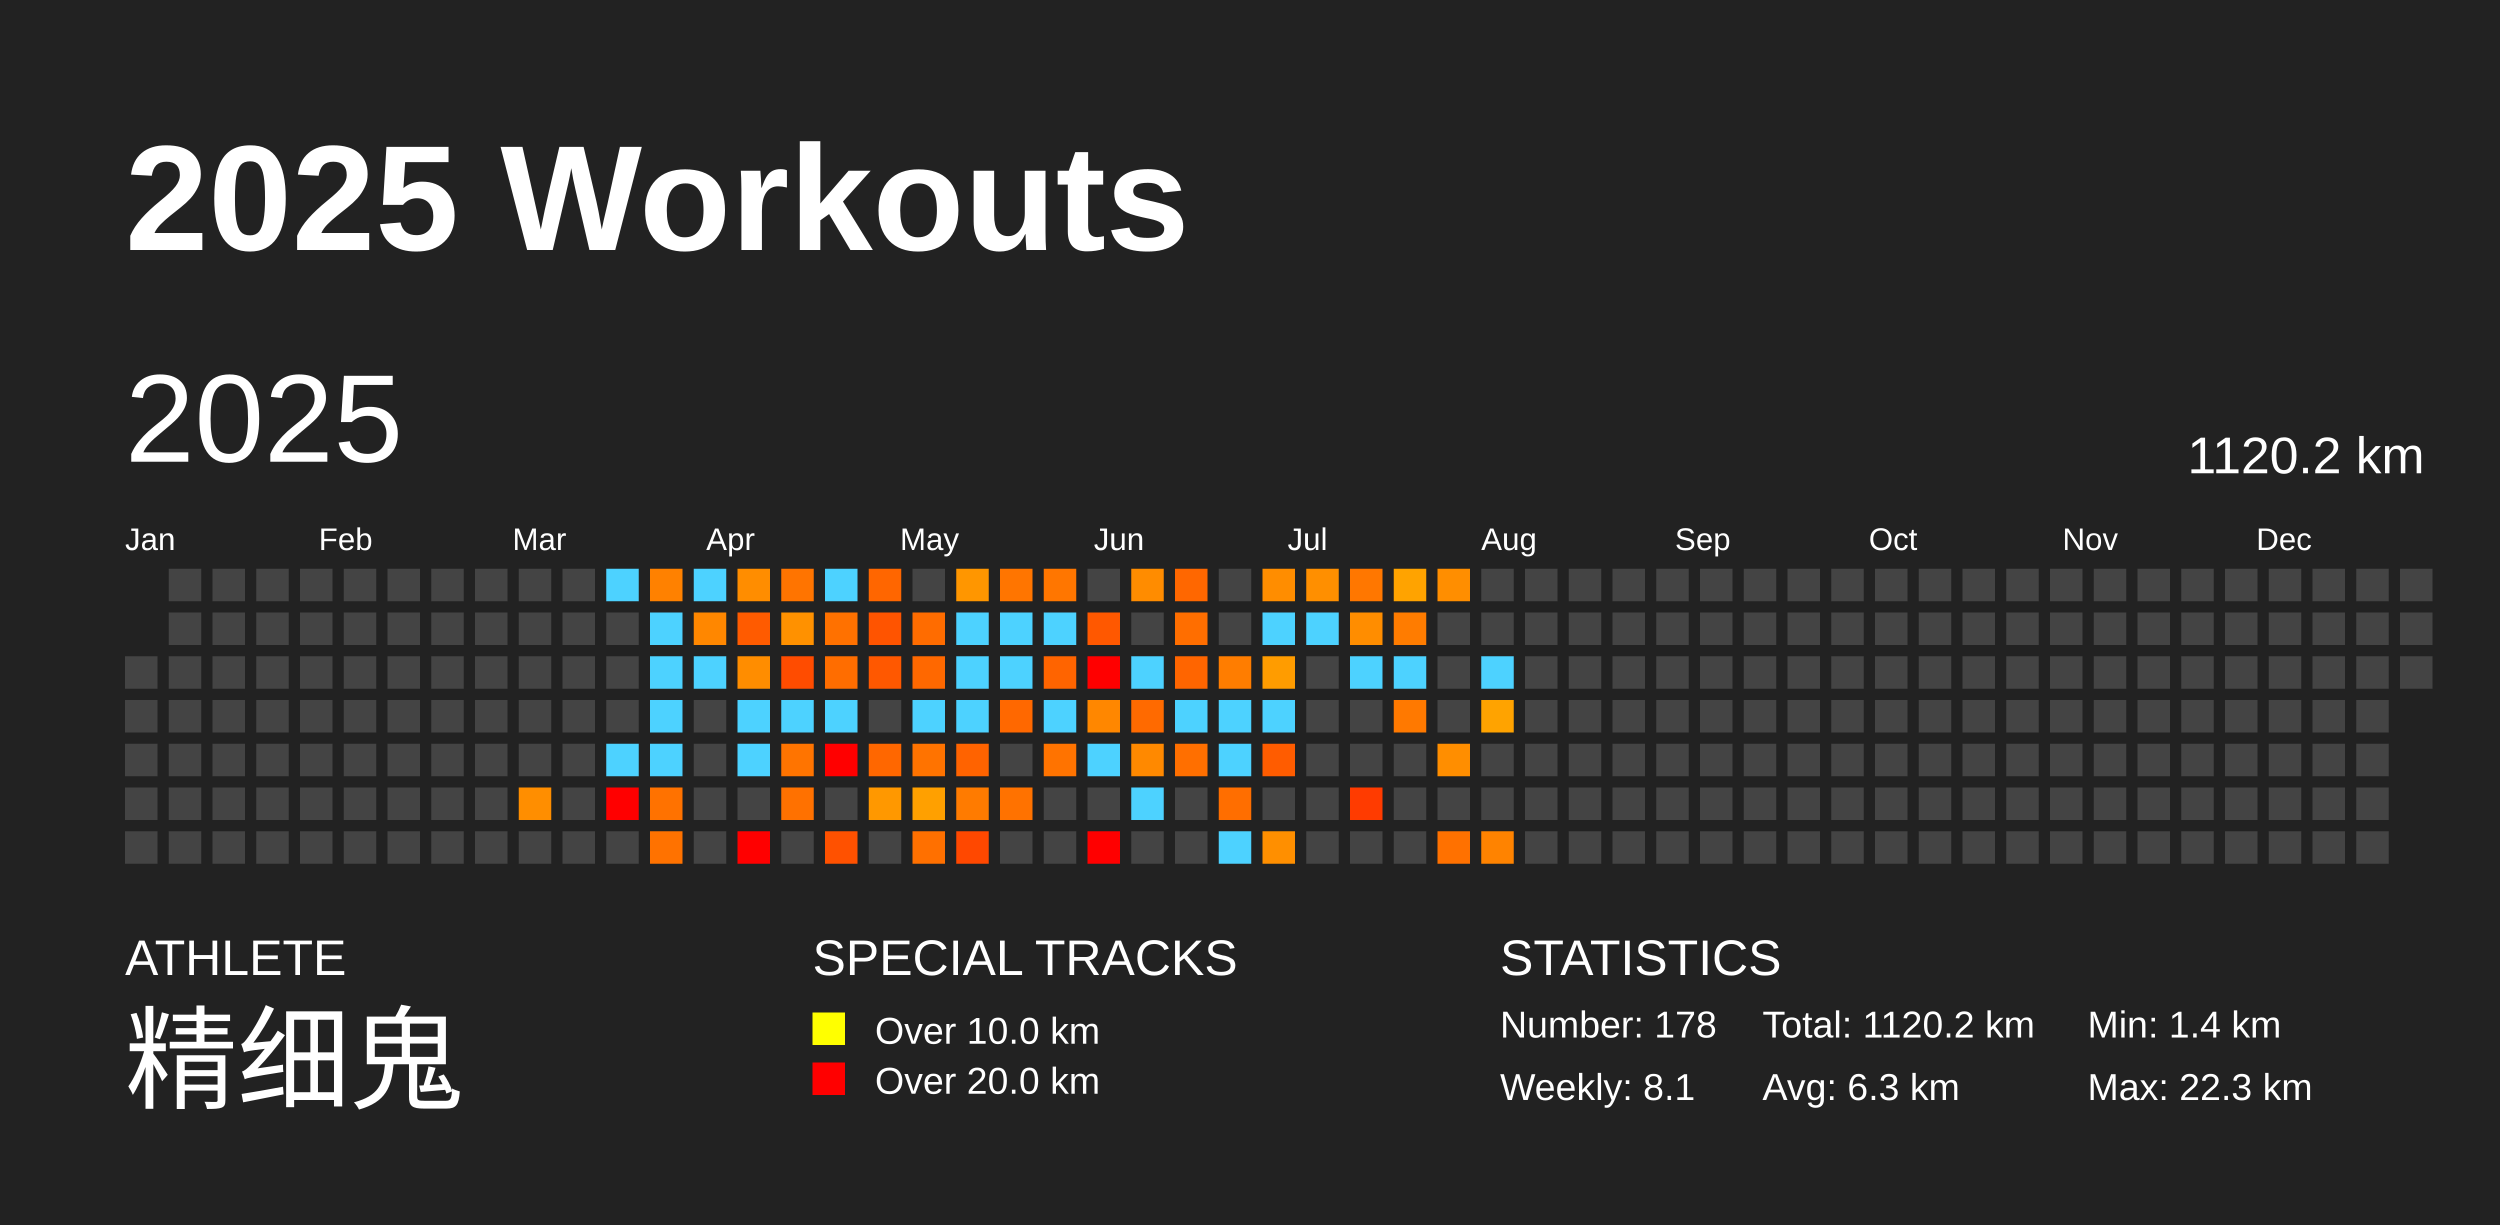
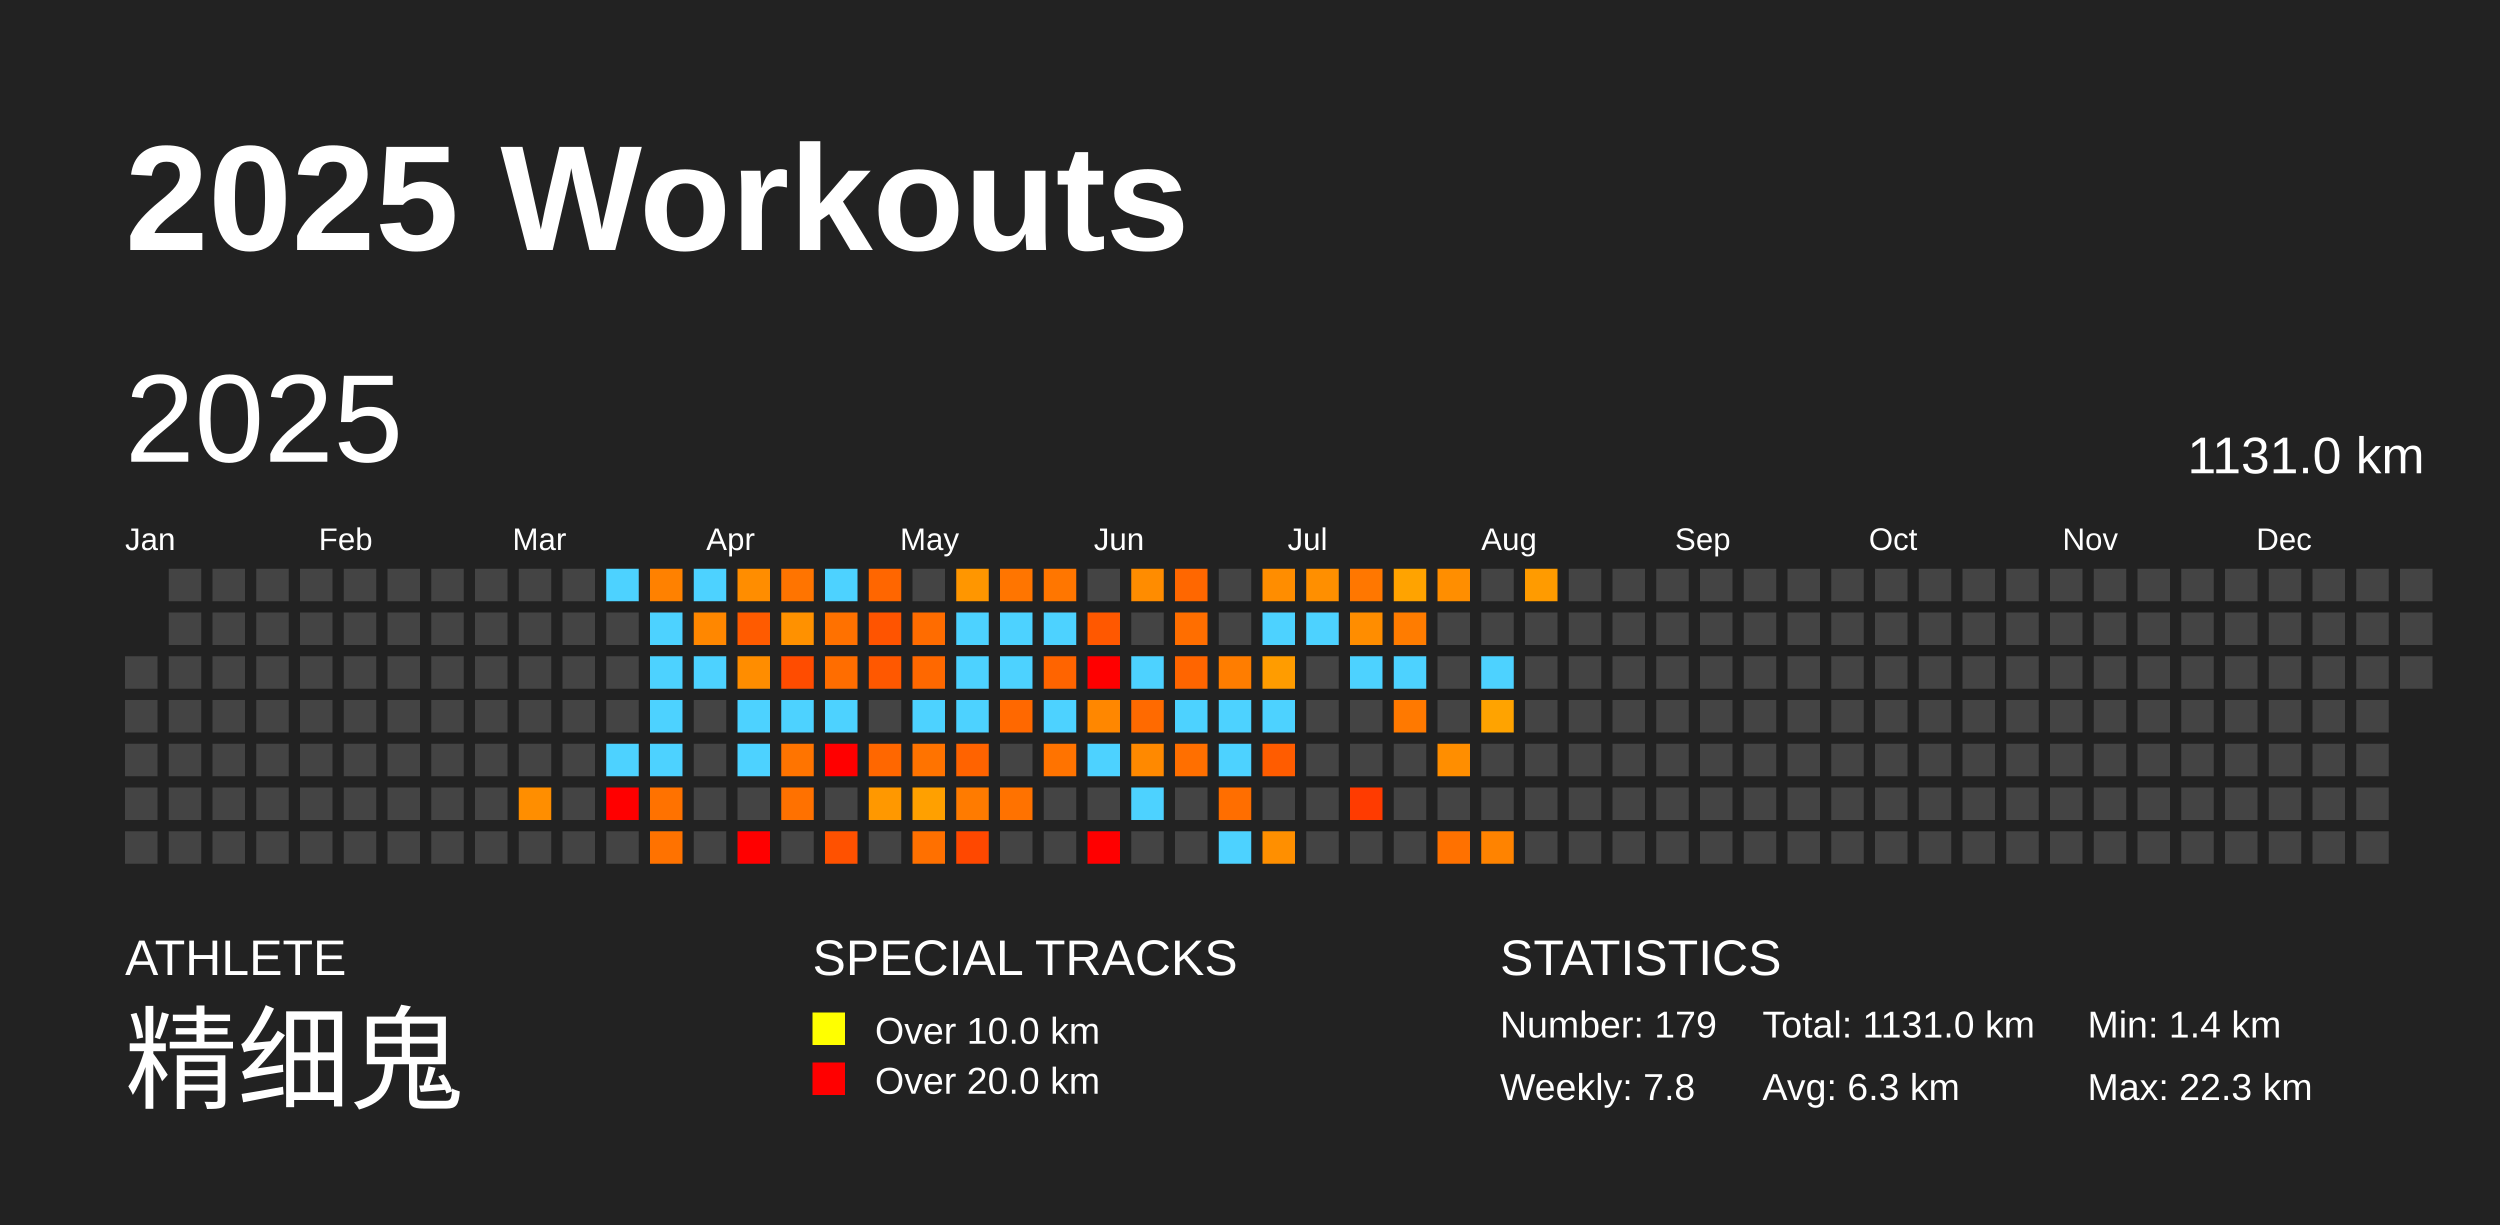
<svg xmlns="http://www.w3.org/2000/svg" baseProfile="full" height="98mm" version="1.1" viewBox="0,0,200,98" width="200mm">
  <defs />
  <rect fill="#222222" height="98" width="200" x="0" y="0" />
  <text fill="#FFFFFF" style="font-size:12px; font-family:Arial; font-weight:bold;" x="10" y="20">2025 Workouts</text>
  <text fill="#FFFFFF" style="font-size:4px; font-family:Arial" x="10" y="78">ATHLETE</text>
  <text fill="#FFFFFF" style="font-size:9px; font-family:Arial" x="10" y="88">精细鬼</text>
  <text fill="#FFFFFF" style="font-size:4px; font-family:Arial" x="65" y="78">SPECIAL TRACKS</text>
  <rect fill="yellow" height="2.6" width="2.6" x="65" y="81" />
  <text fill="#FFFFFF" style="font-size:3px; font-family:Arial" x="70" y="83.5">Over 10.0 km</text>
  <rect fill="red" height="2.6" width="2.6" x="65" y="85" />
  <text fill="#FFFFFF" style="font-size:3px; font-family:Arial" x="70" y="87.5">Over 20.0 km</text>
  <text fill="#FFFFFF" style="font-size:4px; font-family:Arial" x="120" y="78">STATISTICS</text>
-   <text fill="#FFFFFF" style="font-size:3px; font-family:Arial" x="120" y="83">Number: 178</text>
-   <text fill="#FFFFFF" style="font-size:3px; font-family:Arial" x="120" y="88">Weekly: 8.1</text>
-   <text fill="#FFFFFF" style="font-size:3px; font-family:Arial" x="141" y="83">Total: 1120.2 km</text>
+   <text fill="#FFFFFF" style="font-size:3px; font-family:Arial" x="120" y="83">Number: 179</text>
+   <text fill="#FFFFFF" style="font-size:3px; font-family:Arial" x="120" y="88">Weekly: 7.8</text>
+   <text fill="#FFFFFF" style="font-size:3px; font-family:Arial" x="141" y="83">Total: 1131.0 km</text>
  <text fill="#FFFFFF" style="font-size:3px; font-family:Arial" x="141" y="88">Avg: 6.3 km</text>
  <text fill="#FFFFFF" style="font-size:3px; font-family:Arial" x="167" y="83">Min: 1.4 km</text>
  <text fill="#FFFFFF" style="font-size:3px; font-family:Arial" x="167" y="88">Max: 22.3 km</text>
  <text dominant-baseline="hanging" fill="#FFFFFF" style="font-size:10.0px; font-family:Arial;" x="10" y="30">2025</text>
-   <text dominant-baseline="hanging" fill="#FFFFFF" style="font-size:4.125px; font-family:Arial;" x="175" y="35">1120.2 km</text>
+   <text dominant-baseline="hanging" fill="#FFFFFF" style="font-size:4.125px; font-family:Arial;" x="175" y="35">1131.0 km</text>
  <text fill="#FFFFFF" style="font-size:2.5px; font-family:Arial" x="10.0" y="44">Jan</text>
  <text fill="#FFFFFF" style="font-size:2.5px; font-family:Arial" x="25.5" y="44">Feb</text>
  <text fill="#FFFFFF" style="font-size:2.5px; font-family:Arial" x="41.0" y="44">Mar</text>
  <text fill="#FFFFFF" style="font-size:2.5px; font-family:Arial" x="56.5" y="44">Apr</text>
  <text fill="#FFFFFF" style="font-size:2.5px; font-family:Arial" x="72.0" y="44">May</text>
  <text fill="#FFFFFF" style="font-size:2.5px; font-family:Arial" x="87.5" y="44">Jun</text>
  <text fill="#FFFFFF" style="font-size:2.5px; font-family:Arial" x="103.0" y="44">Jul</text>
  <text fill="#FFFFFF" style="font-size:2.5px; font-family:Arial" x="118.5" y="44">Aug</text>
  <text fill="#FFFFFF" style="font-size:2.5px; font-family:Arial" x="134.0" y="44">Sep</text>
  <text fill="#FFFFFF" style="font-size:2.5px; font-family:Arial" x="149.5" y="44">Oct</text>
  <text fill="#FFFFFF" style="font-size:2.5px; font-family:Arial" x="165.0" y="44">Nov</text>
  <text fill="#FFFFFF" style="font-size:2.5px; font-family:Arial" x="180.5" y="44">Dec</text>
  <rect fill="#444444" height="2.6" width="2.6" x="10.0" y="52.5" />
  <rect fill="#444444" height="2.6" width="2.6" x="10.0" y="56.0" />
  <rect fill="#444444" height="2.6" width="2.6" x="10.0" y="59.5" />
  <rect fill="#444444" height="2.6" width="2.6" x="10.0" y="63.0" />
  <rect fill="#444444" height="2.6" width="2.6" x="10.0" y="66.5" />
  <rect fill="#444444" height="2.6" width="2.6" x="13.5" y="45.5" />
  <rect fill="#444444" height="2.6" width="2.6" x="13.5" y="49.0" />
  <rect fill="#444444" height="2.6" width="2.6" x="13.5" y="52.5" />
  <rect fill="#444444" height="2.6" width="2.6" x="13.5" y="56.0" />
  <rect fill="#444444" height="2.6" width="2.6" x="13.5" y="59.5" />
  <rect fill="#444444" height="2.6" width="2.6" x="13.5" y="63.0" />
  <rect fill="#444444" height="2.6" width="2.6" x="13.5" y="66.5" />
  <rect fill="#444444" height="2.6" width="2.6" x="17.0" y="45.5" />
  <rect fill="#444444" height="2.6" width="2.6" x="17.0" y="49.0" />
  <rect fill="#444444" height="2.6" width="2.6" x="17.0" y="52.5" />
  <rect fill="#444444" height="2.6" width="2.6" x="17.0" y="56.0" />
  <rect fill="#444444" height="2.6" width="2.6" x="17.0" y="59.5" />
  <rect fill="#444444" height="2.6" width="2.6" x="17.0" y="63.0" />
  <rect fill="#444444" height="2.6" width="2.6" x="17.0" y="66.5" />
  <rect fill="#444444" height="2.6" width="2.6" x="20.5" y="45.5" />
  <rect fill="#444444" height="2.6" width="2.6" x="20.5" y="49.0" />
  <rect fill="#444444" height="2.6" width="2.6" x="20.5" y="52.5" />
  <rect fill="#444444" height="2.6" width="2.6" x="20.5" y="56.0" />
  <rect fill="#444444" height="2.6" width="2.6" x="20.5" y="59.5" />
  <rect fill="#444444" height="2.6" width="2.6" x="20.5" y="63.0" />
  <rect fill="#444444" height="2.6" width="2.6" x="20.5" y="66.5" />
  <rect fill="#444444" height="2.6" width="2.6" x="24.0" y="45.5" />
  <rect fill="#444444" height="2.6" width="2.6" x="24.0" y="49.0" />
  <rect fill="#444444" height="2.6" width="2.6" x="24.0" y="52.5" />
  <rect fill="#444444" height="2.6" width="2.6" x="24.0" y="56.0" />
  <rect fill="#444444" height="2.6" width="2.6" x="24.0" y="59.5" />
  <rect fill="#444444" height="2.6" width="2.6" x="24.0" y="63.0" />
  <rect fill="#444444" height="2.6" width="2.6" x="24.0" y="66.5" />
  <rect fill="#444444" height="2.6" width="2.6" x="27.5" y="45.5" />
  <rect fill="#444444" height="2.6" width="2.6" x="27.5" y="49.0" />
  <rect fill="#444444" height="2.6" width="2.6" x="27.5" y="52.5" />
  <rect fill="#444444" height="2.6" width="2.6" x="27.5" y="56.0" />
  <rect fill="#444444" height="2.6" width="2.6" x="27.5" y="59.5" />
  <rect fill="#444444" height="2.6" width="2.6" x="27.5" y="63.0" />
  <rect fill="#444444" height="2.6" width="2.6" x="27.5" y="66.5" />
  <rect fill="#444444" height="2.6" width="2.6" x="31.0" y="45.5" />
  <rect fill="#444444" height="2.6" width="2.6" x="31.0" y="49.0" />
  <rect fill="#444444" height="2.6" width="2.6" x="31.0" y="52.5" />
  <rect fill="#444444" height="2.6" width="2.6" x="31.0" y="56.0" />
  <rect fill="#444444" height="2.6" width="2.6" x="31.0" y="59.5" />
  <rect fill="#444444" height="2.6" width="2.6" x="31.0" y="63.0" />
  <rect fill="#444444" height="2.6" width="2.6" x="31.0" y="66.5" />
  <rect fill="#444444" height="2.6" width="2.6" x="34.5" y="45.5" />
  <rect fill="#444444" height="2.6" width="2.6" x="34.5" y="49.0" />
  <rect fill="#444444" height="2.6" width="2.6" x="34.5" y="52.5" />
  <rect fill="#444444" height="2.6" width="2.6" x="34.5" y="56.0" />
  <rect fill="#444444" height="2.6" width="2.6" x="34.5" y="59.5" />
  <rect fill="#444444" height="2.6" width="2.6" x="34.5" y="63.0" />
  <rect fill="#444444" height="2.6" width="2.6" x="34.5" y="66.5" />
  <rect fill="#444444" height="2.6" width="2.6" x="38.0" y="45.5" />
  <rect fill="#444444" height="2.6" width="2.6" x="38.0" y="49.0" />
  <rect fill="#444444" height="2.6" width="2.6" x="38.0" y="52.5" />
  <rect fill="#444444" height="2.6" width="2.6" x="38.0" y="56.0" />
  <rect fill="#444444" height="2.6" width="2.6" x="38.0" y="59.5" />
  <rect fill="#444444" height="2.6" width="2.6" x="38.0" y="63.0" />
  <rect fill="#444444" height="2.6" width="2.6" x="38.0" y="66.5" />
  <rect fill="#444444" height="2.6" width="2.6" x="41.5" y="45.5" />
  <rect fill="#444444" height="2.6" width="2.6" x="41.5" y="49.0" />
  <rect fill="#444444" height="2.6" width="2.6" x="41.5" y="52.5" />
  <rect fill="#444444" height="2.6" width="2.6" x="41.5" y="56.0" />
  <rect fill="#444444" height="2.6" width="2.6" x="41.5" y="59.5" />
  <rect fill="#ff8e00" height="2.6" width="2.6" x="41.5" y="63.0" />
  <rect fill="#444444" height="2.6" width="2.6" x="41.5" y="66.5" />
  <rect fill="#444444" height="2.6" width="2.6" x="45.0" y="45.5" />
  <rect fill="#444444" height="2.6" width="2.6" x="45.0" y="49.0" />
  <rect fill="#444444" height="2.6" width="2.6" x="45.0" y="52.5" />
  <rect fill="#444444" height="2.6" width="2.6" x="45.0" y="56.0" />
  <rect fill="#444444" height="2.6" width="2.6" x="45.0" y="59.5" />
  <rect fill="#444444" height="2.6" width="2.6" x="45.0" y="63.0" />
  <rect fill="#444444" height="2.6" width="2.6" x="45.0" y="66.5" />
  <rect fill="#4dd2ff" height="2.6" width="2.6" x="48.5" y="45.5" />
  <rect fill="#444444" height="2.6" width="2.6" x="48.5" y="49.0" />
  <rect fill="#444444" height="2.6" width="2.6" x="48.5" y="52.5" />
  <rect fill="#444444" height="2.6" width="2.6" x="48.5" y="56.0" />
  <rect fill="#4dd2ff" height="2.6" width="2.6" x="48.5" y="59.5" />
  <rect fill="red" height="2.6" width="2.6" x="48.5" y="63.0" />
  <rect fill="#444444" height="2.6" width="2.6" x="48.5" y="66.5" />
  <rect fill="#ff8100" height="2.6" width="2.6" x="52.0" y="45.5" />
  <rect fill="#4dd2ff" height="2.6" width="2.6" x="52.0" y="49.0" />
  <rect fill="#4dd2ff" height="2.6" width="2.6" x="52.0" y="52.5" />
  <rect fill="#4dd2ff" height="2.6" width="2.6" x="52.0" y="56.0" />
  <rect fill="#4dd2ff" height="2.6" width="2.6" x="52.0" y="59.5" />
  <rect fill="#ff7200" height="2.6" width="2.6" x="52.0" y="63.0" />
  <rect fill="#ff7200" height="2.6" width="2.6" x="52.0" y="66.5" />
  <rect fill="#4dd2ff" height="2.6" width="2.6" x="55.5" y="45.5" />
  <rect fill="#ff8700" height="2.6" width="2.6" x="55.5" y="49.0" />
  <rect fill="#4dd2ff" height="2.6" width="2.6" x="55.5" y="52.5" />
  <rect fill="#444444" height="2.6" width="2.6" x="55.5" y="56.0" />
  <rect fill="#444444" height="2.6" width="2.6" x="55.5" y="59.5" />
  <rect fill="#444444" height="2.6" width="2.6" x="55.5" y="63.0" />
  <rect fill="#444444" height="2.6" width="2.6" x="55.5" y="66.5" />
  <rect fill="#ff8d00" height="2.6" width="2.6" x="59.0" y="45.5" />
  <rect fill="#ff5b00" height="2.6" width="2.6" x="59.0" y="49.0" />
  <rect fill="#ff8d00" height="2.6" width="2.6" x="59.0" y="52.5" />
  <rect fill="#4dd2ff" height="2.6" width="2.6" x="59.0" y="56.0" />
  <rect fill="#4dd2ff" height="2.6" width="2.6" x="59.0" y="59.5" />
  <rect fill="#444444" height="2.6" width="2.6" x="59.0" y="63.0" />
  <rect fill="red" height="2.6" width="2.6" x="59.0" y="66.5" />
  <rect fill="#ff7400" height="2.6" width="2.6" x="62.5" y="45.5" />
  <rect fill="#ff9100" height="2.6" width="2.6" x="62.5" y="49.0" />
  <rect fill="#ff4c00" height="2.6" width="2.6" x="62.5" y="52.5" />
  <rect fill="#4dd2ff" height="2.6" width="2.6" x="62.5" y="56.0" />
  <rect fill="#ff7400" height="2.6" width="2.6" x="62.5" y="59.5" />
  <rect fill="#ff7100" height="2.6" width="2.6" x="62.5" y="63.0" />
  <rect fill="#444444" height="2.6" width="2.6" x="62.5" y="66.5" />
  <rect fill="#4dd2ff" height="2.6" width="2.6" x="66.0" y="45.5" />
  <rect fill="#ff7100" height="2.6" width="2.6" x="66.0" y="49.0" />
  <rect fill="#ff6d00" height="2.6" width="2.6" x="66.0" y="52.5" />
  <rect fill="#4dd2ff" height="2.6" width="2.6" x="66.0" y="56.0" />
  <rect fill="red" height="2.6" width="2.6" x="66.0" y="59.5" />
  <rect fill="#444444" height="2.6" width="2.6" x="66.0" y="63.0" />
  <rect fill="#ff5100" height="2.6" width="2.6" x="66.0" y="66.5" />
  <rect fill="#ff6600" height="2.6" width="2.6" x="69.5" y="45.5" />
  <rect fill="#ff5400" height="2.6" width="2.6" x="69.5" y="49.0" />
  <rect fill="#ff5800" height="2.6" width="2.6" x="69.5" y="52.5" />
  <rect fill="#444444" height="2.6" width="2.6" x="69.5" y="56.0" />
  <rect fill="#ff6700" height="2.6" width="2.6" x="69.5" y="59.5" />
  <rect fill="#ff9800" height="2.6" width="2.6" x="69.5" y="63.0" />
  <rect fill="#444444" height="2.6" width="2.6" x="69.5" y="66.5" />
  <rect fill="#444444" height="2.6" width="2.6" x="73.0" y="45.5" />
  <rect fill="#ff6c00" height="2.6" width="2.6" x="73.0" y="49.0" />
  <rect fill="#ff6800" height="2.6" width="2.6" x="73.0" y="52.5" />
  <rect fill="#4dd2ff" height="2.6" width="2.6" x="73.0" y="56.0" />
  <rect fill="#ff7300" height="2.6" width="2.6" x="73.0" y="59.5" />
  <rect fill="#ffa000" height="2.6" width="2.6" x="73.0" y="63.0" />
  <rect fill="#ff7000" height="2.6" width="2.6" x="73.0" y="66.5" />
  <rect fill="#ff9600" height="2.6" width="2.6" x="76.5" y="45.5" />
  <rect fill="#4dd2ff" height="2.6" width="2.6" x="76.5" y="49.0" />
  <rect fill="#4dd2ff" height="2.6" width="2.6" x="76.5" y="52.5" />
  <rect fill="#4dd2ff" height="2.6" width="2.6" x="76.5" y="56.0" />
  <rect fill="#ff6300" height="2.6" width="2.6" x="76.5" y="59.5" />
  <rect fill="#ff7b00" height="2.6" width="2.6" x="76.5" y="63.0" />
  <rect fill="#ff4800" height="2.6" width="2.6" x="76.5" y="66.5" />
  <rect fill="#ff7500" height="2.6" width="2.6" x="80.0" y="45.5" />
  <rect fill="#4dd2ff" height="2.6" width="2.6" x="80.0" y="49.0" />
  <rect fill="#4dd2ff" height="2.6" width="2.6" x="80.0" y="52.5" />
  <rect fill="#ff6800" height="2.6" width="2.6" x="80.0" y="56.0" />
  <rect fill="#444444" height="2.6" width="2.6" x="80.0" y="59.5" />
  <rect fill="#ff7200" height="2.6" width="2.6" x="80.0" y="63.0" />
  <rect fill="#444444" height="2.6" width="2.6" x="80.0" y="66.5" />
  <rect fill="#ff7600" height="2.6" width="2.6" x="83.5" y="45.5" />
  <rect fill="#4dd2ff" height="2.6" width="2.6" x="83.5" y="49.0" />
  <rect fill="#ff6400" height="2.6" width="2.6" x="83.5" y="52.5" />
  <rect fill="#4dd2ff" height="2.6" width="2.6" x="83.5" y="56.0" />
  <rect fill="#ff7300" height="2.6" width="2.6" x="83.5" y="59.5" />
  <rect fill="#444444" height="2.6" width="2.6" x="83.5" y="63.0" />
  <rect fill="#444444" height="2.6" width="2.6" x="83.5" y="66.5" />
  <rect fill="#444444" height="2.6" width="2.6" x="87.0" y="45.5" />
  <rect fill="#ff5800" height="2.6" width="2.6" x="87.0" y="49.0" />
  <rect fill="red" height="2.6" width="2.6" x="87.0" y="52.5" />
  <rect fill="#ff8700" height="2.6" width="2.6" x="87.0" y="56.0" />
  <rect fill="#4dd2ff" height="2.6" width="2.6" x="87.0" y="59.5" />
  <rect fill="#444444" height="2.6" width="2.6" x="87.0" y="63.0" />
  <rect fill="red" height="2.6" width="2.6" x="87.0" y="66.5" />
  <rect fill="#ff8c00" height="2.6" width="2.6" x="90.5" y="45.5" />
  <rect fill="#444444" height="2.6" width="2.6" x="90.5" y="49.0" />
  <rect fill="#4dd2ff" height="2.6" width="2.6" x="90.5" y="52.5" />
  <rect fill="#ff6a00" height="2.6" width="2.6" x="90.5" y="56.0" />
  <rect fill="#ff8900" height="2.6" width="2.6" x="90.5" y="59.5" />
  <rect fill="#4dd2ff" height="2.6" width="2.6" x="90.5" y="63.0" />
  <rect fill="#444444" height="2.6" width="2.6" x="90.5" y="66.5" />
  <rect fill="#ff6700" height="2.6" width="2.6" x="94.0" y="45.5" />
  <rect fill="#ff6e00" height="2.6" width="2.6" x="94.0" y="49.0" />
  <rect fill="#ff6500" height="2.6" width="2.6" x="94.0" y="52.5" />
  <rect fill="#4dd2ff" height="2.6" width="2.6" x="94.0" y="56.0" />
  <rect fill="#ff6f00" height="2.6" width="2.6" x="94.0" y="59.5" />
  <rect fill="#444444" height="2.6" width="2.6" x="94.0" y="63.0" />
  <rect fill="#444444" height="2.6" width="2.6" x="94.0" y="66.5" />
  <rect fill="#444444" height="2.6" width="2.6" x="97.5" y="45.5" />
  <rect fill="#444444" height="2.6" width="2.6" x="97.5" y="49.0" />
  <rect fill="#ff7d00" height="2.6" width="2.6" x="97.5" y="52.5" />
  <rect fill="#4dd2ff" height="2.6" width="2.6" x="97.5" y="56.0" />
  <rect fill="#4dd2ff" height="2.6" width="2.6" x="97.5" y="59.5" />
  <rect fill="#ff6e00" height="2.6" width="2.6" x="97.5" y="63.0" />
  <rect fill="#4dd2ff" height="2.6" width="2.6" x="97.5" y="66.5" />
  <rect fill="#ff8d00" height="2.6" width="2.6" x="101.0" y="45.5" />
  <rect fill="#4dd2ff" height="2.6" width="2.6" x="101.0" y="49.0" />
  <rect fill="#ff9c00" height="2.6" width="2.6" x="101.0" y="52.5" />
  <rect fill="#4dd2ff" height="2.6" width="2.6" x="101.0" y="56.0" />
  <rect fill="#ff5c00" height="2.6" width="2.6" x="101.0" y="59.5" />
  <rect fill="#444444" height="2.6" width="2.6" x="101.0" y="63.0" />
  <rect fill="#ff8f00" height="2.6" width="2.6" x="101.0" y="66.5" />
  <rect fill="#ff8f00" height="2.6" width="2.6" x="104.5" y="45.5" />
  <rect fill="#4dd2ff" height="2.6" width="2.6" x="104.5" y="49.0" />
  <rect fill="#444444" height="2.6" width="2.6" x="104.5" y="52.5" />
  <rect fill="#444444" height="2.6" width="2.6" x="104.5" y="56.0" />
  <rect fill="#444444" height="2.6" width="2.6" x="104.5" y="59.5" />
  <rect fill="#444444" height="2.6" width="2.6" x="104.5" y="63.0" />
  <rect fill="#444444" height="2.6" width="2.6" x="104.5" y="66.5" />
  <rect fill="#ff7700" height="2.6" width="2.6" x="108.0" y="45.5" />
  <rect fill="#ff8d00" height="2.6" width="2.6" x="108.0" y="49.0" />
  <rect fill="#4dd2ff" height="2.6" width="2.6" x="108.0" y="52.5" />
  <rect fill="#444444" height="2.6" width="2.6" x="108.0" y="56.0" />
  <rect fill="#444444" height="2.6" width="2.6" x="108.0" y="59.5" />
  <rect fill="#ff3b00" height="2.6" width="2.6" x="108.0" y="63.0" />
  <rect fill="#444444" height="2.6" width="2.6" x="108.0" y="66.5" />
  <rect fill="#ffa300" height="2.6" width="2.6" x="111.5" y="45.5" />
  <rect fill="#ff7c00" height="2.6" width="2.6" x="111.5" y="49.0" />
  <rect fill="#4dd2ff" height="2.6" width="2.6" x="111.5" y="52.5" />
  <rect fill="#ff7900" height="2.6" width="2.6" x="111.5" y="56.0" />
  <rect fill="#444444" height="2.6" width="2.6" x="111.5" y="59.5" />
  <rect fill="#444444" height="2.6" width="2.6" x="111.5" y="63.0" />
  <rect fill="#444444" height="2.6" width="2.6" x="111.5" y="66.5" />
  <rect fill="#ff8e00" height="2.6" width="2.6" x="115.0" y="45.5" />
  <rect fill="#444444" height="2.6" width="2.6" x="115.0" y="49.0" />
  <rect fill="#444444" height="2.6" width="2.6" x="115.0" y="52.5" />
  <rect fill="#444444" height="2.6" width="2.6" x="115.0" y="56.0" />
  <rect fill="#ff8e00" height="2.6" width="2.6" x="115.0" y="59.5" />
  <rect fill="#444444" height="2.6" width="2.6" x="115.0" y="63.0" />
  <rect fill="#ff7100" height="2.6" width="2.6" x="115.0" y="66.5" />
  <rect fill="#444444" height="2.6" width="2.6" x="118.5" y="45.5" />
  <rect fill="#444444" height="2.6" width="2.6" x="118.5" y="49.0" />
  <rect fill="#4dd2ff" height="2.6" width="2.6" x="118.5" y="52.5" />
  <rect fill="#ffa300" height="2.6" width="2.6" x="118.5" y="56.0" />
  <rect fill="#444444" height="2.6" width="2.6" x="118.5" y="59.5" />
  <rect fill="#444444" height="2.6" width="2.6" x="118.5" y="63.0" />
  <rect fill="#ff8300" height="2.6" width="2.6" x="118.5" y="66.5" />
-   <rect fill="#444444" height="2.6" width="2.6" x="122.0" y="45.5" />
+   <rect fill="#ff9b00" height="2.6" width="2.6" x="122.0" y="45.5" />
  <rect fill="#444444" height="2.6" width="2.6" x="122.0" y="49.0" />
  <rect fill="#444444" height="2.6" width="2.6" x="122.0" y="52.5" />
  <rect fill="#444444" height="2.6" width="2.6" x="122.0" y="56.0" />
  <rect fill="#444444" height="2.6" width="2.6" x="122.0" y="59.5" />
  <rect fill="#444444" height="2.6" width="2.6" x="122.0" y="63.0" />
  <rect fill="#444444" height="2.6" width="2.6" x="122.0" y="66.5" />
  <rect fill="#444444" height="2.6" width="2.6" x="125.5" y="45.5" />
  <rect fill="#444444" height="2.6" width="2.6" x="125.5" y="49.0" />
  <rect fill="#444444" height="2.6" width="2.6" x="125.5" y="52.5" />
  <rect fill="#444444" height="2.6" width="2.6" x="125.5" y="56.0" />
  <rect fill="#444444" height="2.6" width="2.6" x="125.5" y="59.5" />
  <rect fill="#444444" height="2.6" width="2.6" x="125.5" y="63.0" />
  <rect fill="#444444" height="2.6" width="2.6" x="125.5" y="66.5" />
  <rect fill="#444444" height="2.6" width="2.6" x="129.0" y="45.5" />
  <rect fill="#444444" height="2.6" width="2.6" x="129.0" y="49.0" />
  <rect fill="#444444" height="2.6" width="2.6" x="129.0" y="52.5" />
  <rect fill="#444444" height="2.6" width="2.6" x="129.0" y="56.0" />
  <rect fill="#444444" height="2.6" width="2.6" x="129.0" y="59.5" />
  <rect fill="#444444" height="2.6" width="2.6" x="129.0" y="63.0" />
  <rect fill="#444444" height="2.6" width="2.6" x="129.0" y="66.5" />
  <rect fill="#444444" height="2.6" width="2.6" x="132.5" y="45.5" />
  <rect fill="#444444" height="2.6" width="2.6" x="132.5" y="49.0" />
  <rect fill="#444444" height="2.6" width="2.6" x="132.5" y="52.5" />
  <rect fill="#444444" height="2.6" width="2.6" x="132.5" y="56.0" />
  <rect fill="#444444" height="2.6" width="2.6" x="132.5" y="59.5" />
  <rect fill="#444444" height="2.6" width="2.6" x="132.5" y="63.0" />
  <rect fill="#444444" height="2.6" width="2.6" x="132.5" y="66.5" />
  <rect fill="#444444" height="2.6" width="2.6" x="136.0" y="45.5" />
  <rect fill="#444444" height="2.6" width="2.6" x="136.0" y="49.0" />
  <rect fill="#444444" height="2.6" width="2.6" x="136.0" y="52.5" />
  <rect fill="#444444" height="2.6" width="2.6" x="136.0" y="56.0" />
  <rect fill="#444444" height="2.6" width="2.6" x="136.0" y="59.5" />
  <rect fill="#444444" height="2.6" width="2.6" x="136.0" y="63.0" />
  <rect fill="#444444" height="2.6" width="2.6" x="136.0" y="66.5" />
  <rect fill="#444444" height="2.6" width="2.6" x="139.5" y="45.5" />
  <rect fill="#444444" height="2.6" width="2.6" x="139.5" y="49.0" />
  <rect fill="#444444" height="2.6" width="2.6" x="139.5" y="52.5" />
  <rect fill="#444444" height="2.6" width="2.6" x="139.5" y="56.0" />
  <rect fill="#444444" height="2.6" width="2.6" x="139.5" y="59.5" />
  <rect fill="#444444" height="2.6" width="2.6" x="139.5" y="63.0" />
  <rect fill="#444444" height="2.6" width="2.6" x="139.5" y="66.5" />
  <rect fill="#444444" height="2.6" width="2.6" x="143.0" y="45.5" />
  <rect fill="#444444" height="2.6" width="2.6" x="143.0" y="49.0" />
  <rect fill="#444444" height="2.6" width="2.6" x="143.0" y="52.5" />
  <rect fill="#444444" height="2.6" width="2.6" x="143.0" y="56.0" />
  <rect fill="#444444" height="2.6" width="2.6" x="143.0" y="59.5" />
  <rect fill="#444444" height="2.6" width="2.6" x="143.0" y="63.0" />
  <rect fill="#444444" height="2.6" width="2.6" x="143.0" y="66.5" />
  <rect fill="#444444" height="2.6" width="2.6" x="146.5" y="45.5" />
  <rect fill="#444444" height="2.6" width="2.6" x="146.5" y="49.0" />
  <rect fill="#444444" height="2.6" width="2.6" x="146.5" y="52.5" />
  <rect fill="#444444" height="2.6" width="2.6" x="146.5" y="56.0" />
  <rect fill="#444444" height="2.6" width="2.6" x="146.5" y="59.5" />
  <rect fill="#444444" height="2.6" width="2.6" x="146.5" y="63.0" />
  <rect fill="#444444" height="2.6" width="2.6" x="146.5" y="66.5" />
  <rect fill="#444444" height="2.6" width="2.6" x="150.0" y="45.5" />
  <rect fill="#444444" height="2.6" width="2.6" x="150.0" y="49.0" />
  <rect fill="#444444" height="2.6" width="2.6" x="150.0" y="52.5" />
  <rect fill="#444444" height="2.6" width="2.6" x="150.0" y="56.0" />
  <rect fill="#444444" height="2.6" width="2.6" x="150.0" y="59.5" />
  <rect fill="#444444" height="2.6" width="2.6" x="150.0" y="63.0" />
  <rect fill="#444444" height="2.6" width="2.6" x="150.0" y="66.5" />
  <rect fill="#444444" height="2.6" width="2.6" x="153.5" y="45.5" />
  <rect fill="#444444" height="2.6" width="2.6" x="153.5" y="49.0" />
  <rect fill="#444444" height="2.6" width="2.6" x="153.5" y="52.5" />
  <rect fill="#444444" height="2.6" width="2.6" x="153.5" y="56.0" />
  <rect fill="#444444" height="2.6" width="2.6" x="153.5" y="59.5" />
  <rect fill="#444444" height="2.6" width="2.6" x="153.5" y="63.0" />
  <rect fill="#444444" height="2.6" width="2.6" x="153.5" y="66.5" />
  <rect fill="#444444" height="2.6" width="2.6" x="157.0" y="45.5" />
  <rect fill="#444444" height="2.6" width="2.6" x="157.0" y="49.0" />
  <rect fill="#444444" height="2.6" width="2.6" x="157.0" y="52.5" />
  <rect fill="#444444" height="2.6" width="2.6" x="157.0" y="56.0" />
  <rect fill="#444444" height="2.6" width="2.6" x="157.0" y="59.5" />
  <rect fill="#444444" height="2.6" width="2.6" x="157.0" y="63.0" />
  <rect fill="#444444" height="2.6" width="2.6" x="157.0" y="66.5" />
  <rect fill="#444444" height="2.6" width="2.6" x="160.5" y="45.5" />
  <rect fill="#444444" height="2.6" width="2.6" x="160.5" y="49.0" />
  <rect fill="#444444" height="2.6" width="2.6" x="160.5" y="52.5" />
  <rect fill="#444444" height="2.6" width="2.6" x="160.5" y="56.0" />
  <rect fill="#444444" height="2.6" width="2.6" x="160.5" y="59.5" />
  <rect fill="#444444" height="2.6" width="2.6" x="160.5" y="63.0" />
  <rect fill="#444444" height="2.6" width="2.6" x="160.5" y="66.5" />
  <rect fill="#444444" height="2.6" width="2.6" x="164.0" y="45.5" />
  <rect fill="#444444" height="2.6" width="2.6" x="164.0" y="49.0" />
  <rect fill="#444444" height="2.6" width="2.6" x="164.0" y="52.5" />
  <rect fill="#444444" height="2.6" width="2.6" x="164.0" y="56.0" />
  <rect fill="#444444" height="2.6" width="2.6" x="164.0" y="59.5" />
  <rect fill="#444444" height="2.6" width="2.6" x="164.0" y="63.0" />
  <rect fill="#444444" height="2.6" width="2.6" x="164.0" y="66.5" />
  <rect fill="#444444" height="2.6" width="2.6" x="167.5" y="45.5" />
  <rect fill="#444444" height="2.6" width="2.6" x="167.5" y="49.0" />
  <rect fill="#444444" height="2.6" width="2.6" x="167.5" y="52.5" />
  <rect fill="#444444" height="2.6" width="2.6" x="167.5" y="56.0" />
  <rect fill="#444444" height="2.6" width="2.6" x="167.5" y="59.5" />
  <rect fill="#444444" height="2.6" width="2.6" x="167.5" y="63.0" />
  <rect fill="#444444" height="2.6" width="2.6" x="167.5" y="66.5" />
  <rect fill="#444444" height="2.6" width="2.6" x="171.0" y="45.5" />
  <rect fill="#444444" height="2.6" width="2.6" x="171.0" y="49.0" />
  <rect fill="#444444" height="2.6" width="2.6" x="171.0" y="52.5" />
  <rect fill="#444444" height="2.6" width="2.6" x="171.0" y="56.0" />
  <rect fill="#444444" height="2.6" width="2.6" x="171.0" y="59.5" />
  <rect fill="#444444" height="2.6" width="2.6" x="171.0" y="63.0" />
  <rect fill="#444444" height="2.6" width="2.6" x="171.0" y="66.5" />
  <rect fill="#444444" height="2.6" width="2.6" x="174.5" y="45.5" />
  <rect fill="#444444" height="2.6" width="2.6" x="174.5" y="49.0" />
  <rect fill="#444444" height="2.6" width="2.6" x="174.5" y="52.5" />
  <rect fill="#444444" height="2.6" width="2.6" x="174.5" y="56.0" />
  <rect fill="#444444" height="2.6" width="2.6" x="174.5" y="59.5" />
  <rect fill="#444444" height="2.6" width="2.6" x="174.5" y="63.0" />
  <rect fill="#444444" height="2.6" width="2.6" x="174.5" y="66.5" />
  <rect fill="#444444" height="2.6" width="2.6" x="178.0" y="45.5" />
  <rect fill="#444444" height="2.6" width="2.6" x="178.0" y="49.0" />
  <rect fill="#444444" height="2.6" width="2.6" x="178.0" y="52.5" />
  <rect fill="#444444" height="2.6" width="2.6" x="178.0" y="56.0" />
  <rect fill="#444444" height="2.6" width="2.6" x="178.0" y="59.5" />
  <rect fill="#444444" height="2.6" width="2.6" x="178.0" y="63.0" />
  <rect fill="#444444" height="2.6" width="2.6" x="178.0" y="66.5" />
  <rect fill="#444444" height="2.6" width="2.6" x="181.5" y="45.5" />
  <rect fill="#444444" height="2.6" width="2.6" x="181.5" y="49.0" />
  <rect fill="#444444" height="2.6" width="2.6" x="181.5" y="52.5" />
  <rect fill="#444444" height="2.6" width="2.6" x="181.5" y="56.0" />
  <rect fill="#444444" height="2.6" width="2.6" x="181.5" y="59.5" />
  <rect fill="#444444" height="2.6" width="2.6" x="181.5" y="63.0" />
  <rect fill="#444444" height="2.6" width="2.6" x="181.5" y="66.5" />
  <rect fill="#444444" height="2.6" width="2.6" x="185.0" y="45.5" />
  <rect fill="#444444" height="2.6" width="2.6" x="185.0" y="49.0" />
  <rect fill="#444444" height="2.6" width="2.6" x="185.0" y="52.5" />
  <rect fill="#444444" height="2.6" width="2.6" x="185.0" y="56.0" />
  <rect fill="#444444" height="2.6" width="2.6" x="185.0" y="59.5" />
  <rect fill="#444444" height="2.6" width="2.6" x="185.0" y="63.0" />
  <rect fill="#444444" height="2.6" width="2.6" x="185.0" y="66.5" />
  <rect fill="#444444" height="2.6" width="2.6" x="188.5" y="45.5" />
  <rect fill="#444444" height="2.6" width="2.6" x="188.5" y="49.0" />
  <rect fill="#444444" height="2.6" width="2.6" x="188.5" y="52.5" />
  <rect fill="#444444" height="2.6" width="2.6" x="188.5" y="56.0" />
  <rect fill="#444444" height="2.6" width="2.6" x="188.5" y="59.5" />
  <rect fill="#444444" height="2.6" width="2.6" x="188.5" y="63.0" />
  <rect fill="#444444" height="2.6" width="2.6" x="188.5" y="66.5" />
  <rect fill="#444444" height="2.6" width="2.6" x="192.0" y="45.5" />
  <rect fill="#444444" height="2.6" width="2.6" x="192.0" y="49.0" />
  <rect fill="#444444" height="2.6" width="2.6" x="192.0" y="52.5" />
</svg>
